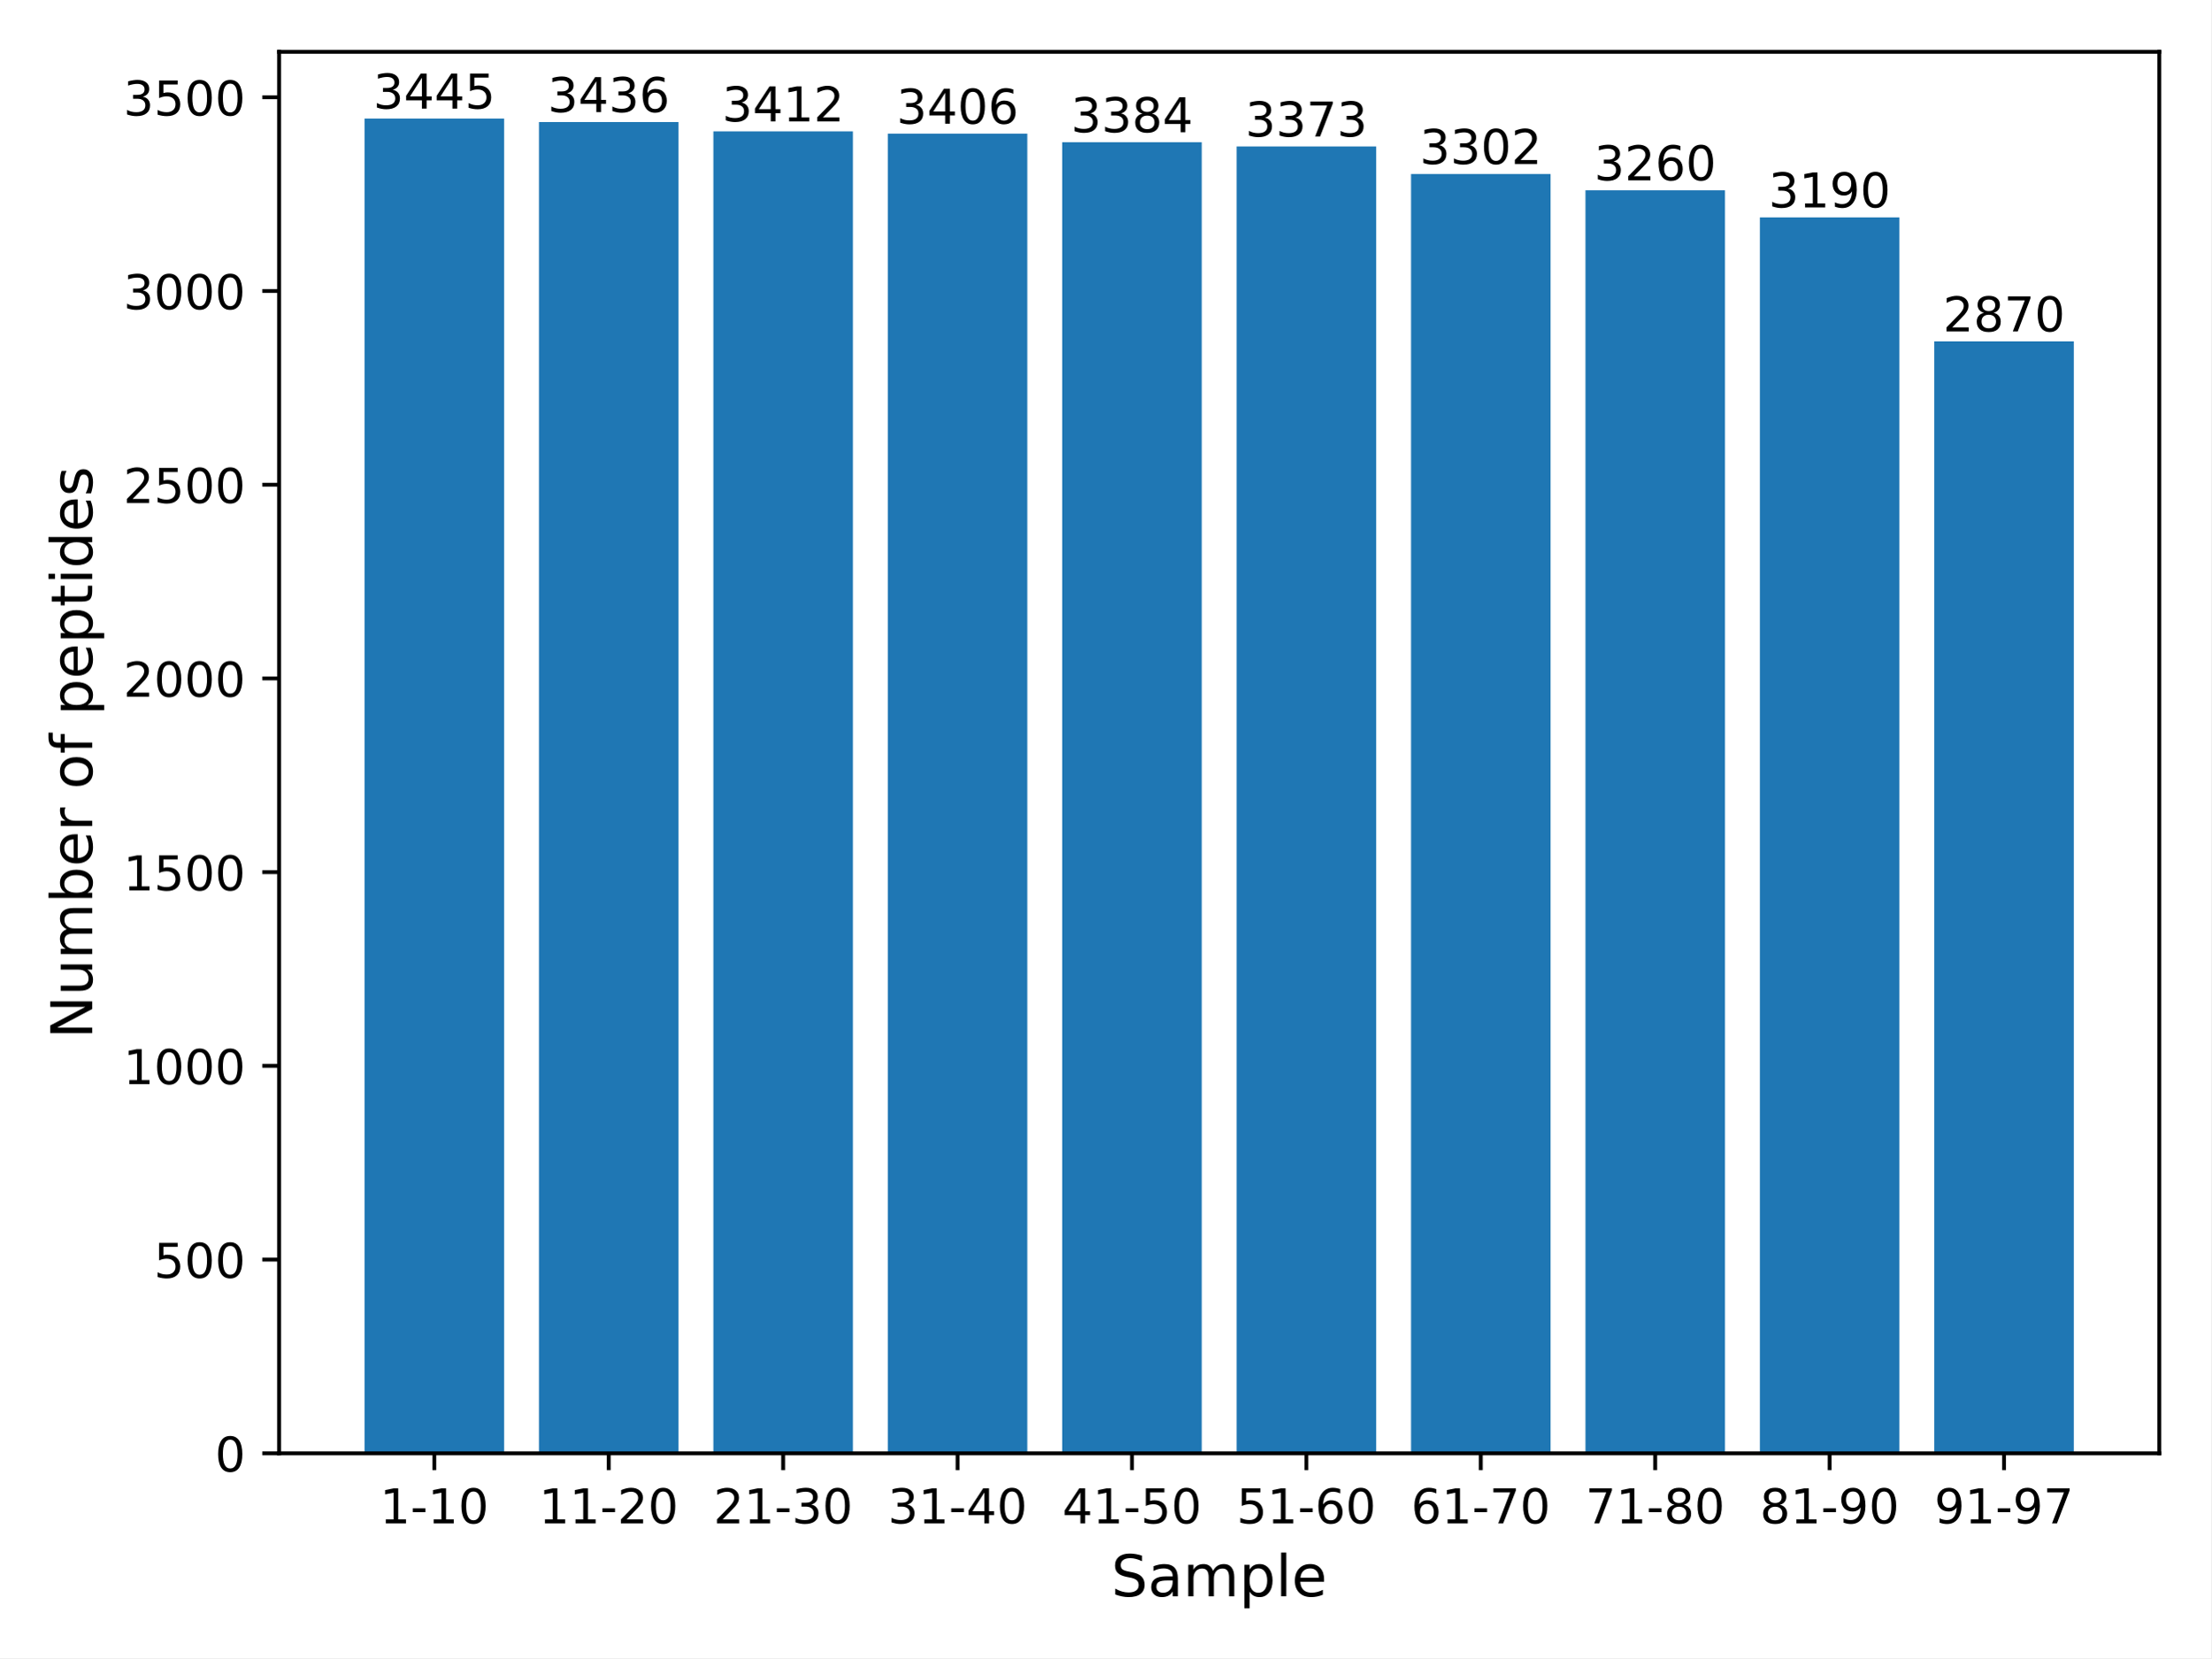
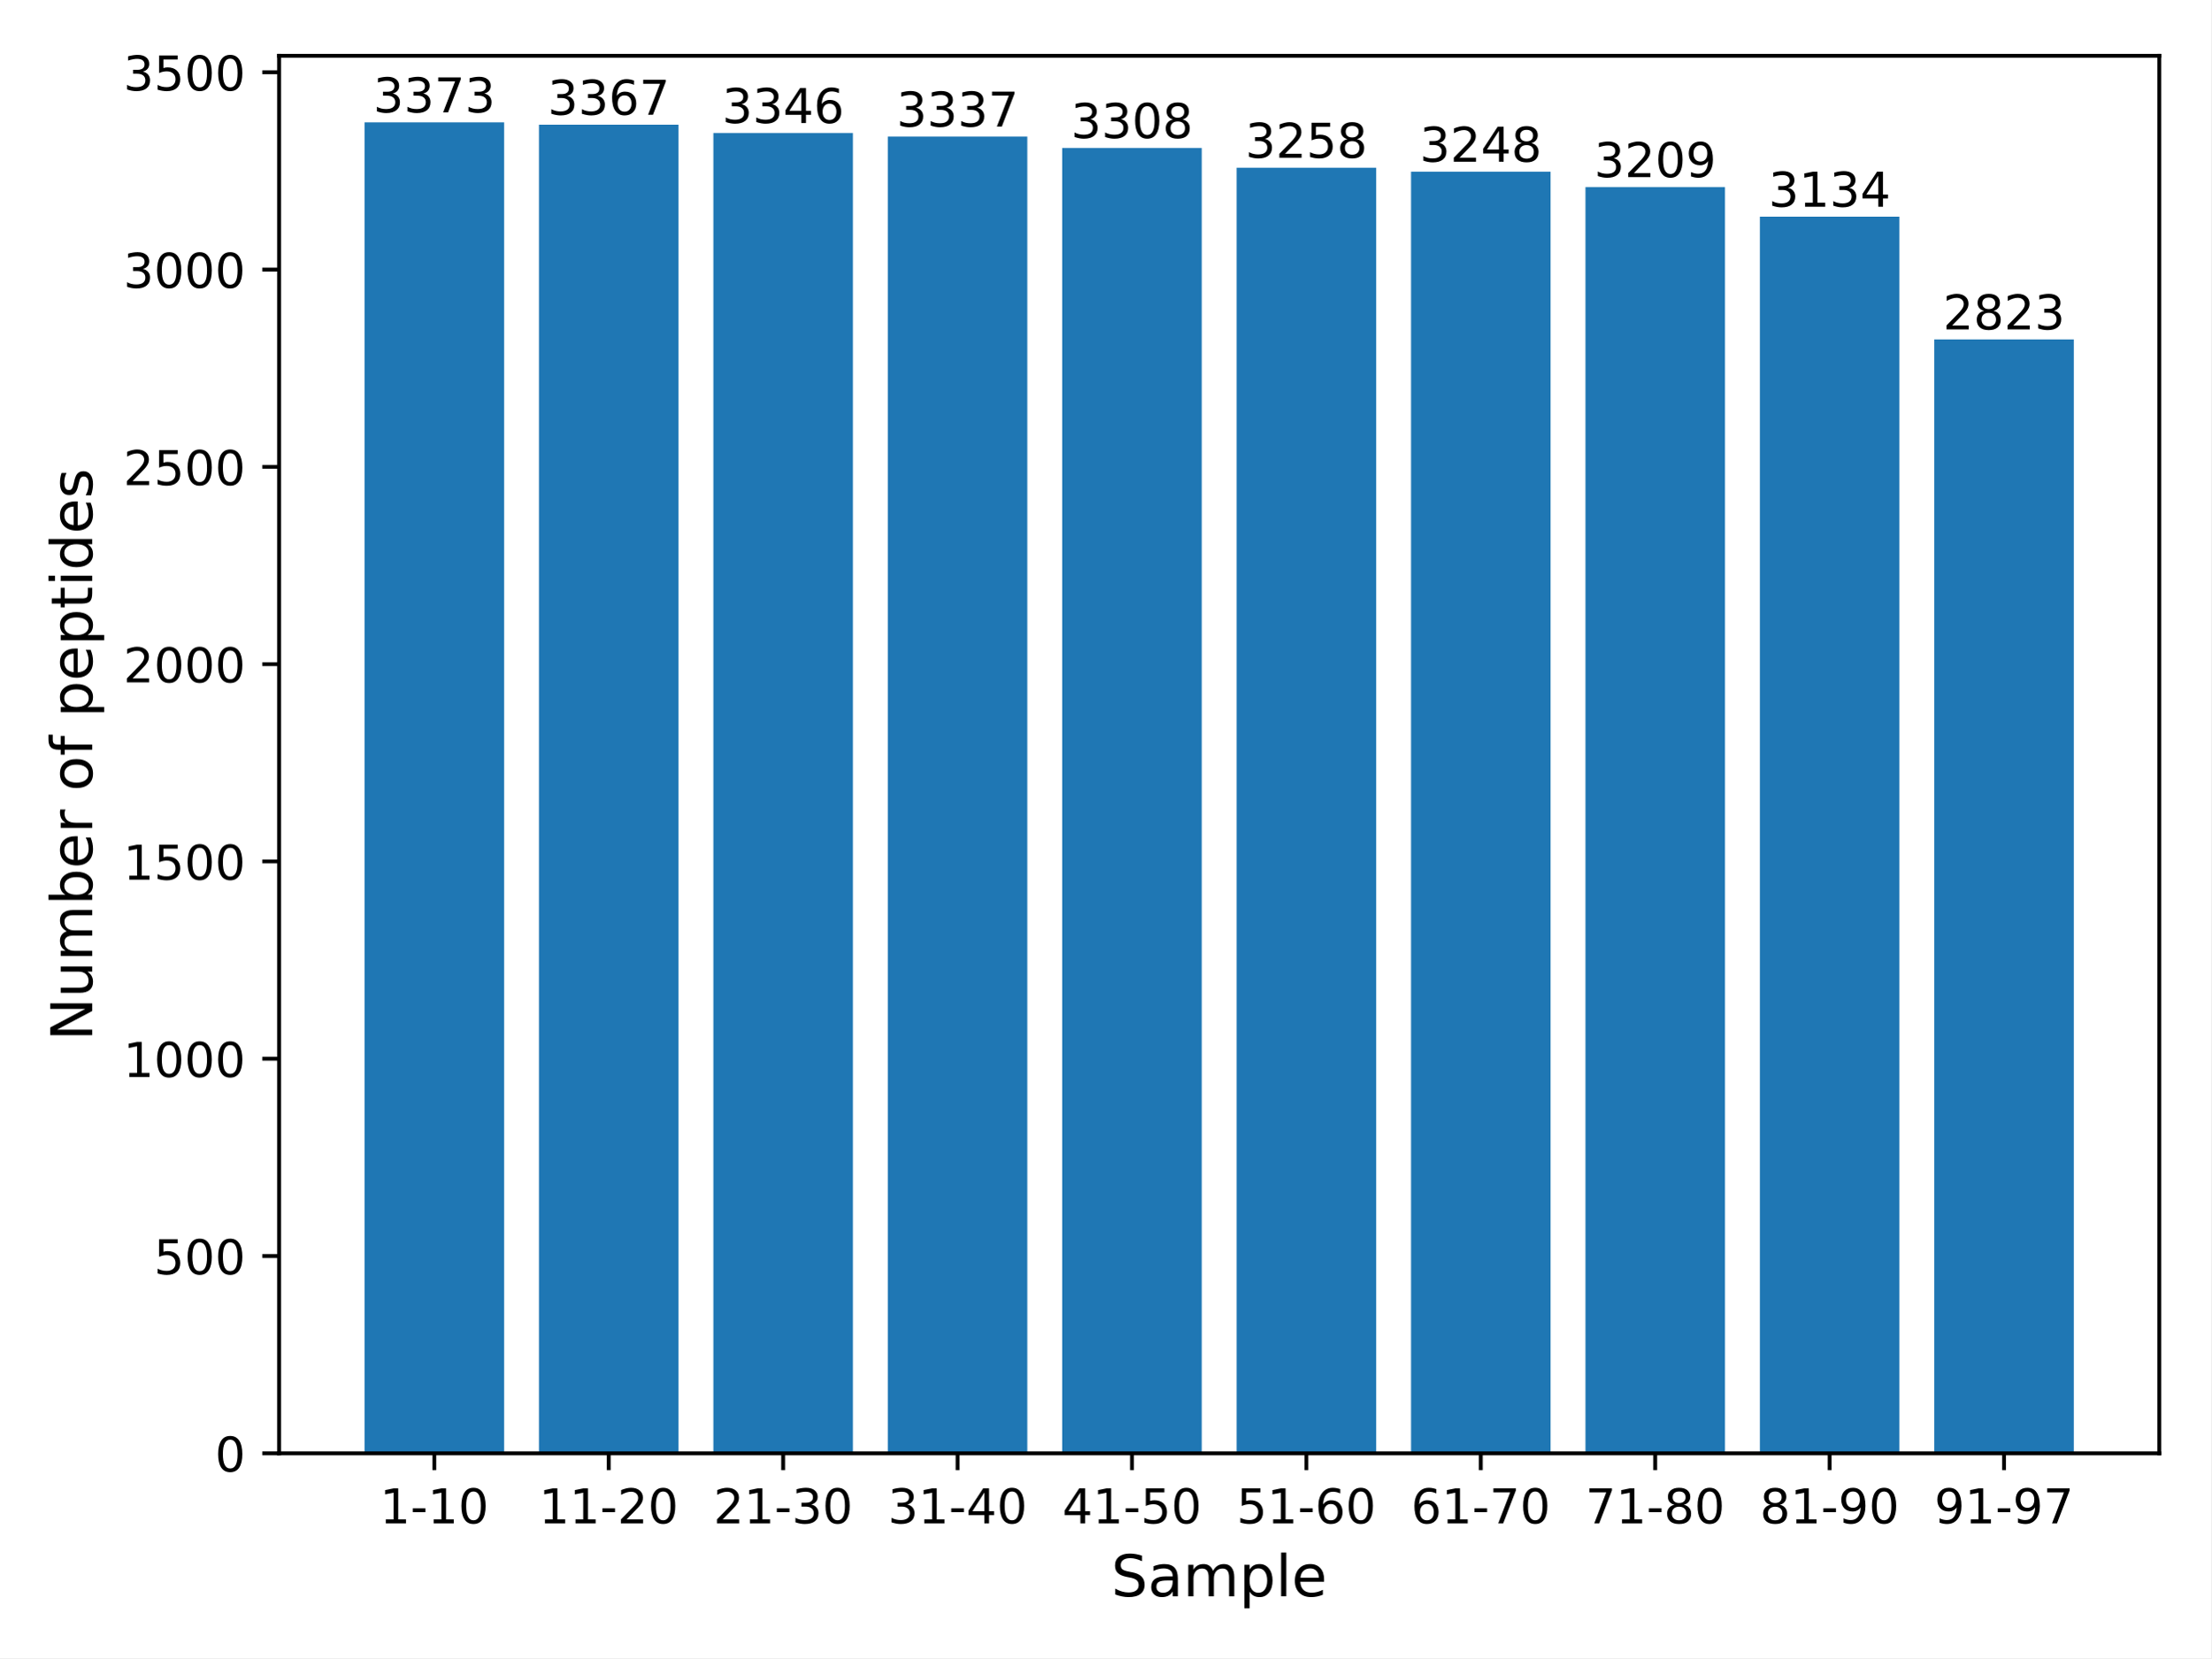
<svg xmlns="http://www.w3.org/2000/svg" xmlns:xlink="http://www.w3.org/1999/xlink" width="460.8pt" height="345.6pt" viewBox="0 0 460.8 345.6" version="1.1">
  <defs>
    <style type="text/css">*{stroke-linejoin: round; stroke-linecap: butt}</style>
  </defs>
  <g id="figure_1">
    <g id="patch_1">
      <path d="M 0 345.6  L 460.8 345.6  L 460.8 0  L 0 0  z " style="fill: #ffffff" />
    </g>
    <g id="axes_1">
      <g id="patch_2">
-         <path d="M 58.16 302.92  L 450 302.92  L 450 10.8  L 58.16 10.8  z " style="fill: #ffffff" />
+         <path d="M 58.16 302.92  L 450 302.92  L 450 11.631  L 58.16 11.631  z " style="fill: #ffffff" />
      </g>
      <g id="patch_3">
-         <path d="M 75.971 302.92  L 105.05 302.92  L 105.05 24.71  L 75.971 24.71  z " clip-path="url(#p7d9ee5586c)" style="fill: #1f77b4" />
+         <path d="M 75.971 302.92  L 105.05 302.92  L 105.05 25.501  L 75.971 25.501  z " clip-path="url(#pf56451fd4b)" style="fill: #1f77b4" />
      </g>
      <g id="patch_4">
-         <path d="M 112.32 302.92  L 141.399 302.92  L 141.399 25.437  L 112.32 25.437  z " clip-path="url(#p7d9ee5586c)" style="fill: #1f77b4" />
+         <path d="M 112.32 302.92  L 141.399 302.92  L 141.399 25.995  L 112.32 25.995  z " clip-path="url(#pf56451fd4b)" style="fill: #1f77b4" />
      </g>
      <g id="patch_5">
-         <path d="M 148.668 302.92  L 177.748 302.92  L 177.748 27.375  L 148.668 27.375  z " clip-path="url(#p7d9ee5586c)" style="fill: #1f77b4" />
+         <path d="M 148.668 302.92  L 177.748 302.92  L 177.748 27.722  L 148.668 27.722  z " clip-path="url(#pf56451fd4b)" style="fill: #1f77b4" />
      </g>
      <g id="patch_6">
-         <path d="M 185.017 302.92  L 214.096 302.92  L 214.096 27.86  L 185.017 27.86  z " clip-path="url(#p7d9ee5586c)" style="fill: #1f77b4" />
+         <path d="M 185.017 302.92  L 214.096 302.92  L 214.096 28.462  L 185.017 28.462  z " clip-path="url(#pf56451fd4b)" style="fill: #1f77b4" />
      </g>
      <g id="patch_7">
-         <path d="M 221.366 302.92  L 250.445 302.92  L 250.445 29.637  L 221.366 29.637  z " clip-path="url(#p7d9ee5586c)" style="fill: #1f77b4" />
+         <path d="M 221.366 302.92  L 250.445 302.92  L 250.445 30.847  L 221.366 30.847  z " clip-path="url(#pf56451fd4b)" style="fill: #1f77b4" />
      </g>
      <g id="patch_8">
-         <path d="M 257.715 302.92  L 286.794 302.92  L 286.794 30.525  L 257.715 30.525  z " clip-path="url(#p7d9ee5586c)" style="fill: #1f77b4" />
+         <path d="M 257.715 302.92  L 286.794 302.92  L 286.794 34.96  L 257.715 34.96  z " clip-path="url(#pf56451fd4b)" style="fill: #1f77b4" />
      </g>
      <g id="patch_9">
-         <path d="M 294.064 302.92  L 323.143 302.92  L 323.143 36.259  L 294.064 36.259  z " clip-path="url(#p7d9ee5586c)" style="fill: #1f77b4" />
+         <path d="M 294.064 302.92  L 323.143 302.92  L 323.143 35.782  L 294.064 35.782  z " clip-path="url(#pf56451fd4b)" style="fill: #1f77b4" />
      </g>
      <g id="patch_10">
-         <path d="M 330.412 302.92  L 359.492 302.92  L 359.492 39.651  L 330.412 39.651  z " clip-path="url(#p7d9ee5586c)" style="fill: #1f77b4" />
+         <path d="M 330.412 302.92  L 359.492 302.92  L 359.492 38.99  L 330.412 38.99  z " clip-path="url(#pf56451fd4b)" style="fill: #1f77b4" />
      </g>
      <g id="patch_11">
-         <path d="M 366.761 302.92  L 395.84 302.92  L 395.84 45.304  L 366.761 45.304  z " clip-path="url(#p7d9ee5586c)" style="fill: #1f77b4" />
+         <path d="M 366.761 302.92  L 395.84 302.92  L 395.84 45.158  L 366.761 45.158  z " clip-path="url(#pf56451fd4b)" style="fill: #1f77b4" />
      </g>
      <g id="patch_12">
-         <path d="M 403.11 302.92  L 432.189 302.92  L 432.189 71.146  L 403.11 71.146  z " clip-path="url(#p7d9ee5586c)" style="fill: #1f77b4" />
+         <path d="M 403.11 302.92  L 432.189 302.92  L 432.189 70.737  L 403.11 70.737  z " clip-path="url(#pf56451fd4b)" style="fill: #1f77b4" />
      </g>
      <g id="matplotlib.axis_1">
        <g id="xtick_1">
          <g id="line2d_1">
            <defs>
-               <path id="mf6cb51d570" d="M 0 0  L 0 3.5  " style="stroke: #000000; stroke-width: 0.8" />
+               <path id="m7c5e85f352" d="M 0 0  L 0 3.5  " style="stroke: #000000; stroke-width: 0.8" />
            </defs>
            <g>
-               <use xlink:href="#mf6cb51d570" x="90.51" y="302.92" style="stroke: #000000; stroke-width: 0.8" />
+               <use xlink:href="#m7c5e85f352" x="90.51" y="302.92" style="stroke: #000000; stroke-width: 0.8" />
            </g>
          </g>
          <g id="text_1">
            <g transform="translate(79.16277 317.5184) scale(0.1 -0.1)">
              <defs>
                <path id="DejaVuSans-31" d="M 794 531  L 1825 531  L 1825 4091  L 703 3866  L 703 4441  L 1819 4666  L 2450 4666  L 2450 531  L 3481 531  L 3481 0  L 794 0  L 794 531  z " transform="scale(0.015625)" />
                <path id="DejaVuSans-2d" d="M 313 2009  L 1997 2009  L 1997 1497  L 313 1497  L 313 2009  z " transform="scale(0.015625)" />
                <path id="DejaVuSans-30" d="M 2034 4250  Q 1547 4250 1301 3770  Q 1056 3291 1056 2328  Q 1056 1369 1301 889  Q 1547 409 2034 409  Q 2525 409 2770 889  Q 3016 1369 3016 2328  Q 3016 3291 2770 3770  Q 2525 4250 2034 4250  z M 2034 4750  Q 2819 4750 3233 4129  Q 3647 3509 3647 2328  Q 3647 1150 3233 529  Q 2819 -91 2034 -91  Q 1250 -91 836 529  Q 422 1150 422 2328  Q 422 3509 836 4129  Q 1250 4750 2034 4750  z " transform="scale(0.015625)" />
              </defs>
              <use xlink:href="#DejaVuSans-31" />
              <use xlink:href="#DejaVuSans-2d" x="63.623" />
              <use xlink:href="#DejaVuSans-31" x="99.707" />
              <use xlink:href="#DejaVuSans-30" x="163.33" />
            </g>
          </g>
        </g>
        <g id="xtick_2">
          <g id="line2d_2">
            <g>
-               <use xlink:href="#mf6cb51d570" x="126.859" y="302.92" style="stroke: #000000; stroke-width: 0.8" />
+               <use xlink:href="#m7c5e85f352" x="126.859" y="302.92" style="stroke: #000000; stroke-width: 0.8" />
            </g>
          </g>
          <g id="text_2">
            <g transform="translate(112.3303 317.5184) scale(0.1 -0.1)">
              <defs>
                <path id="DejaVuSans-32" d="M 1228 531  L 3431 531  L 3431 0  L 469 0  L 469 531  Q 828 903 1448 1529  Q 2069 2156 2228 2338  Q 2531 2678 2651 2914  Q 2772 3150 2772 3378  Q 2772 3750 2511 3984  Q 2250 4219 1831 4219  Q 1534 4219 1204 4116  Q 875 4013 500 3803  L 500 4441  Q 881 4594 1212 4672  Q 1544 4750 1819 4750  Q 2544 4750 2975 4387  Q 3406 4025 3406 3419  Q 3406 3131 3298 2873  Q 3191 2616 2906 2266  Q 2828 2175 2409 1742  Q 1991 1309 1228 531  z " transform="scale(0.015625)" />
              </defs>
              <use xlink:href="#DejaVuSans-31" />
              <use xlink:href="#DejaVuSans-31" x="63.623" />
              <use xlink:href="#DejaVuSans-2d" x="127.246" />
              <use xlink:href="#DejaVuSans-32" x="163.33" />
              <use xlink:href="#DejaVuSans-30" x="226.953" />
            </g>
          </g>
        </g>
        <g id="xtick_3">
          <g id="line2d_3">
            <g>
-               <use xlink:href="#mf6cb51d570" x="163.208" y="302.92" style="stroke: #000000; stroke-width: 0.8" />
+               <use xlink:href="#m7c5e85f352" x="163.208" y="302.92" style="stroke: #000000; stroke-width: 0.8" />
            </g>
          </g>
          <g id="text_3">
            <g transform="translate(148.6791 317.5184) scale(0.1 -0.1)">
              <defs>
                <path id="DejaVuSans-33" d="M 2597 2516  Q 3050 2419 3304 2112  Q 3559 1806 3559 1356  Q 3559 666 3084 287  Q 2609 -91 1734 -91  Q 1441 -91 1130 -33  Q 819 25 488 141  L 488 750  Q 750 597 1062 519  Q 1375 441 1716 441  Q 2309 441 2620 675  Q 2931 909 2931 1356  Q 2931 1769 2642 2001  Q 2353 2234 1838 2234  L 1294 2234  L 1294 2753  L 1863 2753  Q 2328 2753 2575 2939  Q 2822 3125 2822 3475  Q 2822 3834 2567 4026  Q 2313 4219 1838 4219  Q 1578 4219 1281 4162  Q 984 4106 628 3988  L 628 4550  Q 988 4650 1302 4700  Q 1616 4750 1894 4750  Q 2613 4750 3031 4423  Q 3450 4097 3450 3541  Q 3450 3153 3228 2886  Q 3006 2619 2597 2516  z " transform="scale(0.015625)" />
              </defs>
              <use xlink:href="#DejaVuSans-32" />
              <use xlink:href="#DejaVuSans-31" x="63.623" />
              <use xlink:href="#DejaVuSans-2d" x="127.246" />
              <use xlink:href="#DejaVuSans-33" x="163.33" />
              <use xlink:href="#DejaVuSans-30" x="226.953" />
            </g>
          </g>
        </g>
        <g id="xtick_4">
          <g id="line2d_4">
            <g>
-               <use xlink:href="#mf6cb51d570" x="199.557" y="302.92" style="stroke: #000000; stroke-width: 0.8" />
+               <use xlink:href="#m7c5e85f352" x="199.557" y="302.92" style="stroke: #000000; stroke-width: 0.8" />
            </g>
          </g>
          <g id="text_4">
            <g transform="translate(185.0279 317.5184) scale(0.1 -0.1)">
              <defs>
                <path id="DejaVuSans-34" d="M 2419 4116  L 825 1625  L 2419 1625  L 2419 4116  z M 2253 4666  L 3047 4666  L 3047 1625  L 3713 1625  L 3713 1100  L 3047 1100  L 3047 0  L 2419 0  L 2419 1100  L 313 1100  L 313 1709  L 2253 4666  z " transform="scale(0.015625)" />
              </defs>
              <use xlink:href="#DejaVuSans-33" />
              <use xlink:href="#DejaVuSans-31" x="63.623" />
              <use xlink:href="#DejaVuSans-2d" x="127.246" />
              <use xlink:href="#DejaVuSans-34" x="163.33" />
              <use xlink:href="#DejaVuSans-30" x="226.953" />
            </g>
          </g>
        </g>
        <g id="xtick_5">
          <g id="line2d_5">
            <g>
-               <use xlink:href="#mf6cb51d570" x="235.906" y="302.92" style="stroke: #000000; stroke-width: 0.8" />
+               <use xlink:href="#m7c5e85f352" x="235.906" y="302.92" style="stroke: #000000; stroke-width: 0.8" />
            </g>
          </g>
          <g id="text_5">
            <g transform="translate(221.3767 317.5184) scale(0.1 -0.1)">
              <defs>
                <path id="DejaVuSans-35" d="M 691 4666  L 3169 4666  L 3169 4134  L 1269 4134  L 1269 2991  Q 1406 3038 1543 3061  Q 1681 3084 1819 3084  Q 2600 3084 3056 2656  Q 3513 2228 3513 1497  Q 3513 744 3044 326  Q 2575 -91 1722 -91  Q 1428 -91 1123 -41  Q 819 9 494 109  L 494 744  Q 775 591 1075 516  Q 1375 441 1709 441  Q 2250 441 2565 725  Q 2881 1009 2881 1497  Q 2881 1984 2565 2268  Q 2250 2553 1709 2553  Q 1456 2553 1204 2497  Q 953 2441 691 2322  L 691 4666  z " transform="scale(0.015625)" />
              </defs>
              <use xlink:href="#DejaVuSans-34" />
              <use xlink:href="#DejaVuSans-31" x="63.623" />
              <use xlink:href="#DejaVuSans-2d" x="127.246" />
              <use xlink:href="#DejaVuSans-35" x="163.33" />
              <use xlink:href="#DejaVuSans-30" x="226.953" />
            </g>
          </g>
        </g>
        <g id="xtick_6">
          <g id="line2d_6">
            <g>
-               <use xlink:href="#mf6cb51d570" x="272.254" y="302.92" style="stroke: #000000; stroke-width: 0.8" />
+               <use xlink:href="#m7c5e85f352" x="272.254" y="302.92" style="stroke: #000000; stroke-width: 0.8" />
            </g>
          </g>
          <g id="text_6">
            <g transform="translate(257.7255 317.5184) scale(0.1 -0.1)">
              <defs>
                <path id="DejaVuSans-36" d="M 2113 2584  Q 1688 2584 1439 2293  Q 1191 2003 1191 1497  Q 1191 994 1439 701  Q 1688 409 2113 409  Q 2538 409 2786 701  Q 3034 994 3034 1497  Q 3034 2003 2786 2293  Q 2538 2584 2113 2584  z M 3366 4563  L 3366 3988  Q 3128 4100 2886 4159  Q 2644 4219 2406 4219  Q 1781 4219 1451 3797  Q 1122 3375 1075 2522  Q 1259 2794 1537 2939  Q 1816 3084 2150 3084  Q 2853 3084 3261 2657  Q 3669 2231 3669 1497  Q 3669 778 3244 343  Q 2819 -91 2113 -91  Q 1303 -91 875 529  Q 447 1150 447 2328  Q 447 3434 972 4092  Q 1497 4750 2381 4750  Q 2619 4750 2861 4703  Q 3103 4656 3366 4563  z " transform="scale(0.015625)" />
              </defs>
              <use xlink:href="#DejaVuSans-35" />
              <use xlink:href="#DejaVuSans-31" x="63.623" />
              <use xlink:href="#DejaVuSans-2d" x="127.246" />
              <use xlink:href="#DejaVuSans-36" x="163.33" />
              <use xlink:href="#DejaVuSans-30" x="226.953" />
            </g>
          </g>
        </g>
        <g id="xtick_7">
          <g id="line2d_7">
            <g>
-               <use xlink:href="#mf6cb51d570" x="308.603" y="302.92" style="stroke: #000000; stroke-width: 0.8" />
+               <use xlink:href="#m7c5e85f352" x="308.603" y="302.92" style="stroke: #000000; stroke-width: 0.8" />
            </g>
          </g>
          <g id="text_7">
            <g transform="translate(294.0743 317.5184) scale(0.1 -0.1)">
              <defs>
                <path id="DejaVuSans-37" d="M 525 4666  L 3525 4666  L 3525 4397  L 1831 0  L 1172 0  L 2766 4134  L 525 4134  L 525 4666  z " transform="scale(0.015625)" />
              </defs>
              <use xlink:href="#DejaVuSans-36" />
              <use xlink:href="#DejaVuSans-31" x="63.623" />
              <use xlink:href="#DejaVuSans-2d" x="127.246" />
              <use xlink:href="#DejaVuSans-37" x="163.33" />
              <use xlink:href="#DejaVuSans-30" x="226.953" />
            </g>
          </g>
        </g>
        <g id="xtick_8">
          <g id="line2d_8">
            <g>
-               <use xlink:href="#mf6cb51d570" x="344.952" y="302.92" style="stroke: #000000; stroke-width: 0.8" />
+               <use xlink:href="#m7c5e85f352" x="344.952" y="302.92" style="stroke: #000000; stroke-width: 0.8" />
            </g>
          </g>
          <g id="text_8">
            <g transform="translate(330.4231 317.5184) scale(0.1 -0.1)">
              <defs>
                <path id="DejaVuSans-38" d="M 2034 2216  Q 1584 2216 1326 1975  Q 1069 1734 1069 1313  Q 1069 891 1326 650  Q 1584 409 2034 409  Q 2484 409 2743 651  Q 3003 894 3003 1313  Q 3003 1734 2745 1975  Q 2488 2216 2034 2216  z M 1403 2484  Q 997 2584 770 2862  Q 544 3141 544 3541  Q 544 4100 942 4425  Q 1341 4750 2034 4750  Q 2731 4750 3128 4425  Q 3525 4100 3525 3541  Q 3525 3141 3298 2862  Q 3072 2584 2669 2484  Q 3125 2378 3379 2068  Q 3634 1759 3634 1313  Q 3634 634 3220 271  Q 2806 -91 2034 -91  Q 1263 -91 848 271  Q 434 634 434 1313  Q 434 1759 690 2068  Q 947 2378 1403 2484  z M 1172 3481  Q 1172 3119 1398 2916  Q 1625 2713 2034 2713  Q 2441 2713 2670 2916  Q 2900 3119 2900 3481  Q 2900 3844 2670 4047  Q 2441 4250 2034 4250  Q 1625 4250 1398 4047  Q 1172 3844 1172 3481  z " transform="scale(0.015625)" />
              </defs>
              <use xlink:href="#DejaVuSans-37" />
              <use xlink:href="#DejaVuSans-31" x="63.623" />
              <use xlink:href="#DejaVuSans-2d" x="127.246" />
              <use xlink:href="#DejaVuSans-38" x="163.33" />
              <use xlink:href="#DejaVuSans-30" x="226.953" />
            </g>
          </g>
        </g>
        <g id="xtick_9">
          <g id="line2d_9">
            <g>
-               <use xlink:href="#mf6cb51d570" x="381.301" y="302.92" style="stroke: #000000; stroke-width: 0.8" />
+               <use xlink:href="#m7c5e85f352" x="381.301" y="302.92" style="stroke: #000000; stroke-width: 0.8" />
            </g>
          </g>
          <g id="text_9">
            <g transform="translate(366.7719 317.5184) scale(0.1 -0.1)">
              <defs>
                <path id="DejaVuSans-39" d="M 703 97  L 703 672  Q 941 559 1184 500  Q 1428 441 1663 441  Q 2288 441 2617 861  Q 2947 1281 2994 2138  Q 2813 1869 2534 1725  Q 2256 1581 1919 1581  Q 1219 1581 811 2004  Q 403 2428 403 3163  Q 403 3881 828 4315  Q 1253 4750 1959 4750  Q 2769 4750 3195 4129  Q 3622 3509 3622 2328  Q 3622 1225 3098 567  Q 2575 -91 1691 -91  Q 1453 -91 1209 -44  Q 966 3 703 97  z M 1959 2075  Q 2384 2075 2632 2365  Q 2881 2656 2881 3163  Q 2881 3666 2632 3958  Q 2384 4250 1959 4250  Q 1534 4250 1286 3958  Q 1038 3666 1038 3163  Q 1038 2656 1286 2365  Q 1534 2075 1959 2075  z " transform="scale(0.015625)" />
              </defs>
              <use xlink:href="#DejaVuSans-38" />
              <use xlink:href="#DejaVuSans-31" x="63.623" />
              <use xlink:href="#DejaVuSans-2d" x="127.246" />
              <use xlink:href="#DejaVuSans-39" x="163.33" />
              <use xlink:href="#DejaVuSans-30" x="226.953" />
            </g>
          </g>
        </g>
        <g id="xtick_10">
          <g id="line2d_10">
            <g>
-               <use xlink:href="#mf6cb51d570" x="417.65" y="302.92" style="stroke: #000000; stroke-width: 0.8" />
+               <use xlink:href="#m7c5e85f352" x="417.65" y="302.92" style="stroke: #000000; stroke-width: 0.8" />
            </g>
          </g>
          <g id="text_10">
            <g transform="translate(403.1207 317.5184) scale(0.1 -0.1)">
              <use xlink:href="#DejaVuSans-39" />
              <use xlink:href="#DejaVuSans-31" x="63.623" />
              <use xlink:href="#DejaVuSans-2d" x="127.246" />
              <use xlink:href="#DejaVuSans-39" x="163.33" />
              <use xlink:href="#DejaVuSans-37" x="226.953" />
            </g>
          </g>
        </g>
        <g id="text_11">
          <g transform="translate(231.5819 332.7163) scale(0.12 -0.12)">
            <defs>
              <path id="DejaVuSans-53" d="M 3425 4513  L 3425 3897  Q 3066 4069 2747 4153  Q 2428 4238 2131 4238  Q 1616 4238 1336 4038  Q 1056 3838 1056 3469  Q 1056 3159 1242 3001  Q 1428 2844 1947 2747  L 2328 2669  Q 3034 2534 3370 2195  Q 3706 1856 3706 1288  Q 3706 609 3251 259  Q 2797 -91 1919 -91  Q 1588 -91 1214 -16  Q 841 59 441 206  L 441 856  Q 825 641 1194 531  Q 1563 422 1919 422  Q 2459 422 2753 634  Q 3047 847 3047 1241  Q 3047 1584 2836 1778  Q 2625 1972 2144 2069  L 1759 2144  Q 1053 2284 737 2584  Q 422 2884 422 3419  Q 422 4038 858 4394  Q 1294 4750 2059 4750  Q 2388 4750 2728 4690  Q 3069 4631 3425 4513  z " transform="scale(0.015625)" />
              <path id="DejaVuSans-61" d="M 2194 1759  Q 1497 1759 1228 1600  Q 959 1441 959 1056  Q 959 750 1161 570  Q 1363 391 1709 391  Q 2188 391 2477 730  Q 2766 1069 2766 1631  L 2766 1759  L 2194 1759  z M 3341 1997  L 3341 0  L 2766 0  L 2766 531  Q 2569 213 2275 61  Q 1981 -91 1556 -91  Q 1019 -91 701 211  Q 384 513 384 1019  Q 384 1609 779 1909  Q 1175 2209 1959 2209  L 2766 2209  L 2766 2266  Q 2766 2663 2505 2880  Q 2244 3097 1772 3097  Q 1472 3097 1187 3025  Q 903 2953 641 2809  L 641 3341  Q 956 3463 1253 3523  Q 1550 3584 1831 3584  Q 2591 3584 2966 3190  Q 3341 2797 3341 1997  z " transform="scale(0.015625)" />
              <path id="DejaVuSans-6d" d="M 3328 2828  Q 3544 3216 3844 3400  Q 4144 3584 4550 3584  Q 5097 3584 5394 3201  Q 5691 2819 5691 2113  L 5691 0  L 5113 0  L 5113 2094  Q 5113 2597 4934 2840  Q 4756 3084 4391 3084  Q 3944 3084 3684 2787  Q 3425 2491 3425 1978  L 3425 0  L 2847 0  L 2847 2094  Q 2847 2600 2669 2842  Q 2491 3084 2119 3084  Q 1678 3084 1418 2786  Q 1159 2488 1159 1978  L 1159 0  L 581 0  L 581 3500  L 1159 3500  L 1159 2956  Q 1356 3278 1631 3431  Q 1906 3584 2284 3584  Q 2666 3584 2933 3390  Q 3200 3197 3328 2828  z " transform="scale(0.015625)" />
              <path id="DejaVuSans-70" d="M 1159 525  L 1159 -1331  L 581 -1331  L 581 3500  L 1159 3500  L 1159 2969  Q 1341 3281 1617 3432  Q 1894 3584 2278 3584  Q 2916 3584 3314 3078  Q 3713 2572 3713 1747  Q 3713 922 3314 415  Q 2916 -91 2278 -91  Q 1894 -91 1617 61  Q 1341 213 1159 525  z M 3116 1747  Q 3116 2381 2855 2742  Q 2594 3103 2138 3103  Q 1681 3103 1420 2742  Q 1159 2381 1159 1747  Q 1159 1113 1420 752  Q 1681 391 2138 391  Q 2594 391 2855 752  Q 3116 1113 3116 1747  z " transform="scale(0.015625)" />
              <path id="DejaVuSans-6c" d="M 603 4863  L 1178 4863  L 1178 0  L 603 0  L 603 4863  z " transform="scale(0.015625)" />
              <path id="DejaVuSans-65" d="M 3597 1894  L 3597 1613  L 953 1613  Q 991 1019 1311 708  Q 1631 397 2203 397  Q 2534 397 2845 478  Q 3156 559 3463 722  L 3463 178  Q 3153 47 2828 -22  Q 2503 -91 2169 -91  Q 1331 -91 842 396  Q 353 884 353 1716  Q 353 2575 817 3079  Q 1281 3584 2069 3584  Q 2775 3584 3186 3129  Q 3597 2675 3597 1894  z M 3022 2063  Q 3016 2534 2758 2815  Q 2500 3097 2075 3097  Q 1594 3097 1305 2825  Q 1016 2553 972 2059  L 3022 2063  z " transform="scale(0.015625)" />
            </defs>
            <use xlink:href="#DejaVuSans-53" />
            <use xlink:href="#DejaVuSans-61" x="63.477" />
            <use xlink:href="#DejaVuSans-6d" x="124.756" />
            <use xlink:href="#DejaVuSans-70" x="222.168" />
            <use xlink:href="#DejaVuSans-6c" x="285.645" />
            <use xlink:href="#DejaVuSans-65" x="313.428" />
          </g>
        </g>
      </g>
      <g id="matplotlib.axis_2">
        <g id="ytick_1">
          <g id="line2d_11">
            <defs>
-               <path id="m8d55cf50c8" d="M 0 0  L -3.5 0  " style="stroke: #000000; stroke-width: 0.8" />
+               <path id="m5ddf7fb313" d="M 0 0  L -3.5 0  " style="stroke: #000000; stroke-width: 0.8" />
            </defs>
            <g>
-               <use xlink:href="#m8d55cf50c8" x="58.16" y="302.92" style="stroke: #000000; stroke-width: 0.8" />
+               <use xlink:href="#m5ddf7fb313" x="58.16" y="302.92" style="stroke: #000000; stroke-width: 0.8" />
            </g>
          </g>
          <g id="text_12">
            <g transform="translate(44.7975 306.7192) scale(0.1 -0.1)">
              <use xlink:href="#DejaVuSans-30" />
            </g>
          </g>
        </g>
        <g id="ytick_2">
          <g id="line2d_12">
            <g>
-               <use xlink:href="#m8d55cf50c8" x="58.16" y="262.541" style="stroke: #000000; stroke-width: 0.8" />
+               <use xlink:href="#m5ddf7fb313" x="58.16" y="261.797" style="stroke: #000000; stroke-width: 0.8" />
            </g>
          </g>
          <g id="text_13">
-             <g transform="translate(32.0725 266.3405) scale(0.1 -0.1)">
+             <g transform="translate(32.0725 265.5958) scale(0.1 -0.1)">
              <use xlink:href="#DejaVuSans-35" />
              <use xlink:href="#DejaVuSans-30" x="63.623" />
              <use xlink:href="#DejaVuSans-30" x="127.246" />
            </g>
          </g>
        </g>
        <g id="ytick_3">
          <g id="line2d_13">
            <g>
-               <use xlink:href="#m8d55cf50c8" x="58.16" y="222.163" style="stroke: #000000; stroke-width: 0.8" />
+               <use xlink:href="#m5ddf7fb313" x="58.16" y="220.673" style="stroke: #000000; stroke-width: 0.8" />
            </g>
          </g>
          <g id="text_14">
-             <g transform="translate(25.71 225.9617) scale(0.1 -0.1)">
+             <g transform="translate(25.71 224.4724) scale(0.1 -0.1)">
              <use xlink:href="#DejaVuSans-31" />
              <use xlink:href="#DejaVuSans-30" x="63.623" />
              <use xlink:href="#DejaVuSans-30" x="127.246" />
              <use xlink:href="#DejaVuSans-30" x="190.869" />
            </g>
          </g>
        </g>
        <g id="ytick_4">
          <g id="line2d_14">
            <g>
-               <use xlink:href="#m8d55cf50c8" x="58.16" y="181.784" style="stroke: #000000; stroke-width: 0.8" />
+               <use xlink:href="#m5ddf7fb313" x="58.16" y="179.55" style="stroke: #000000; stroke-width: 0.8" />
            </g>
          </g>
          <g id="text_15">
-             <g transform="translate(25.71 185.583) scale(0.1 -0.1)">
+             <g transform="translate(25.71 183.349) scale(0.1 -0.1)">
              <use xlink:href="#DejaVuSans-31" />
              <use xlink:href="#DejaVuSans-35" x="63.623" />
              <use xlink:href="#DejaVuSans-30" x="127.246" />
              <use xlink:href="#DejaVuSans-30" x="190.869" />
            </g>
          </g>
        </g>
        <g id="ytick_5">
          <g id="line2d_15">
            <g>
-               <use xlink:href="#m8d55cf50c8" x="58.16" y="141.405" style="stroke: #000000; stroke-width: 0.8" />
+               <use xlink:href="#m5ddf7fb313" x="58.16" y="138.426" style="stroke: #000000; stroke-width: 0.8" />
            </g>
          </g>
          <g id="text_16">
-             <g transform="translate(25.71 145.2043) scale(0.1 -0.1)">
+             <g transform="translate(25.71 142.2256) scale(0.1 -0.1)">
              <use xlink:href="#DejaVuSans-32" />
              <use xlink:href="#DejaVuSans-30" x="63.623" />
              <use xlink:href="#DejaVuSans-30" x="127.246" />
              <use xlink:href="#DejaVuSans-30" x="190.869" />
            </g>
          </g>
        </g>
        <g id="ytick_6">
          <g id="line2d_16">
            <g>
-               <use xlink:href="#m8d55cf50c8" x="58.16" y="101.026" style="stroke: #000000; stroke-width: 0.8" />
+               <use xlink:href="#m5ddf7fb313" x="58.16" y="97.303" style="stroke: #000000; stroke-width: 0.8" />
            </g>
          </g>
          <g id="text_17">
-             <g transform="translate(25.71 104.8255) scale(0.1 -0.1)">
+             <g transform="translate(25.71 101.1021) scale(0.1 -0.1)">
              <use xlink:href="#DejaVuSans-32" />
              <use xlink:href="#DejaVuSans-35" x="63.623" />
              <use xlink:href="#DejaVuSans-30" x="127.246" />
              <use xlink:href="#DejaVuSans-30" x="190.869" />
            </g>
          </g>
        </g>
        <g id="ytick_7">
          <g id="line2d_17">
            <g>
-               <use xlink:href="#m8d55cf50c8" x="58.16" y="60.648" style="stroke: #000000; stroke-width: 0.8" />
+               <use xlink:href="#m5ddf7fb313" x="58.16" y="56.18" style="stroke: #000000; stroke-width: 0.8" />
            </g>
          </g>
          <g id="text_18">
-             <g transform="translate(25.71 64.44677) scale(0.1 -0.1)">
+             <g transform="translate(25.71 59.97872) scale(0.1 -0.1)">
              <use xlink:href="#DejaVuSans-33" />
              <use xlink:href="#DejaVuSans-30" x="63.623" />
              <use xlink:href="#DejaVuSans-30" x="127.246" />
              <use xlink:href="#DejaVuSans-30" x="190.869" />
            </g>
          </g>
        </g>
        <g id="ytick_8">
          <g id="line2d_18">
            <g>
-               <use xlink:href="#m8d55cf50c8" x="58.16" y="20.269" style="stroke: #000000; stroke-width: 0.8" />
+               <use xlink:href="#m5ddf7fb313" x="58.16" y="15.056" style="stroke: #000000; stroke-width: 0.8" />
            </g>
          </g>
          <g id="text_19">
-             <g transform="translate(25.71 24.06803) scale(0.1 -0.1)">
+             <g transform="translate(25.71 18.85531) scale(0.1 -0.1)">
              <use xlink:href="#DejaVuSans-33" />
              <use xlink:href="#DejaVuSans-35" x="63.623" />
              <use xlink:href="#DejaVuSans-30" x="127.246" />
              <use xlink:href="#DejaVuSans-30" x="190.869" />
            </g>
          </g>
        </g>
        <g id="text_20">
-           <g transform="translate(19.21438 216.5159) rotate(-90) scale(0.12 -0.12)">
+           <g transform="translate(19.21438 216.9312) rotate(-90) scale(0.12 -0.12)">
            <defs>
              <path id="DejaVuSans-4e" d="M 628 4666  L 1478 4666  L 3547 763  L 3547 4666  L 4159 4666  L 4159 0  L 3309 0  L 1241 3903  L 1241 0  L 628 0  L 628 4666  z " transform="scale(0.015625)" />
              <path id="DejaVuSans-75" d="M 544 1381  L 544 3500  L 1119 3500  L 1119 1403  Q 1119 906 1312 657  Q 1506 409 1894 409  Q 2359 409 2629 706  Q 2900 1003 2900 1516  L 2900 3500  L 3475 3500  L 3475 0  L 2900 0  L 2900 538  Q 2691 219 2414 64  Q 2138 -91 1772 -91  Q 1169 -91 856 284  Q 544 659 544 1381  z M 1991 3584  L 1991 3584  z " transform="scale(0.015625)" />
              <path id="DejaVuSans-62" d="M 3116 1747  Q 3116 2381 2855 2742  Q 2594 3103 2138 3103  Q 1681 3103 1420 2742  Q 1159 2381 1159 1747  Q 1159 1113 1420 752  Q 1681 391 2138 391  Q 2594 391 2855 752  Q 3116 1113 3116 1747  z M 1159 2969  Q 1341 3281 1617 3432  Q 1894 3584 2278 3584  Q 2916 3584 3314 3078  Q 3713 2572 3713 1747  Q 3713 922 3314 415  Q 2916 -91 2278 -91  Q 1894 -91 1617 61  Q 1341 213 1159 525  L 1159 0  L 581 0  L 581 4863  L 1159 4863  L 1159 2969  z " transform="scale(0.015625)" />
              <path id="DejaVuSans-72" d="M 2631 2963  Q 2534 3019 2420 3045  Q 2306 3072 2169 3072  Q 1681 3072 1420 2755  Q 1159 2438 1159 1844  L 1159 0  L 581 0  L 581 3500  L 1159 3500  L 1159 2956  Q 1341 3275 1631 3429  Q 1922 3584 2338 3584  Q 2397 3584 2469 3576  Q 2541 3569 2628 3553  L 2631 2963  z " transform="scale(0.015625)" />
              <path id="DejaVuSans-20" transform="scale(0.015625)" />
              <path id="DejaVuSans-6f" d="M 1959 3097  Q 1497 3097 1228 2736  Q 959 2375 959 1747  Q 959 1119 1226 758  Q 1494 397 1959 397  Q 2419 397 2687 759  Q 2956 1122 2956 1747  Q 2956 2369 2687 2733  Q 2419 3097 1959 3097  z M 1959 3584  Q 2709 3584 3137 3096  Q 3566 2609 3566 1747  Q 3566 888 3137 398  Q 2709 -91 1959 -91  Q 1206 -91 779 398  Q 353 888 353 1747  Q 353 2609 779 3096  Q 1206 3584 1959 3584  z " transform="scale(0.015625)" />
              <path id="DejaVuSans-66" d="M 2375 4863  L 2375 4384  L 1825 4384  Q 1516 4384 1395 4259  Q 1275 4134 1275 3809  L 1275 3500  L 2222 3500  L 2222 3053  L 1275 3053  L 1275 0  L 697 0  L 697 3053  L 147 3053  L 147 3500  L 697 3500  L 697 3744  Q 697 4328 969 4595  Q 1241 4863 1831 4863  L 2375 4863  z " transform="scale(0.015625)" />
              <path id="DejaVuSans-74" d="M 1172 4494  L 1172 3500  L 2356 3500  L 2356 3053  L 1172 3053  L 1172 1153  Q 1172 725 1289 603  Q 1406 481 1766 481  L 2356 481  L 2356 0  L 1766 0  Q 1100 0 847 248  Q 594 497 594 1153  L 594 3053  L 172 3053  L 172 3500  L 594 3500  L 594 4494  L 1172 4494  z " transform="scale(0.015625)" />
              <path id="DejaVuSans-69" d="M 603 3500  L 1178 3500  L 1178 0  L 603 0  L 603 3500  z M 603 4863  L 1178 4863  L 1178 4134  L 603 4134  L 603 4863  z " transform="scale(0.015625)" />
              <path id="DejaVuSans-64" d="M 2906 2969  L 2906 4863  L 3481 4863  L 3481 0  L 2906 0  L 2906 525  Q 2725 213 2448 61  Q 2172 -91 1784 -91  Q 1150 -91 751 415  Q 353 922 353 1747  Q 353 2572 751 3078  Q 1150 3584 1784 3584  Q 2172 3584 2448 3432  Q 2725 3281 2906 2969  z M 947 1747  Q 947 1113 1208 752  Q 1469 391 1925 391  Q 2381 391 2643 752  Q 2906 1113 2906 1747  Q 2906 2381 2643 2742  Q 2381 3103 1925 3103  Q 1469 3103 1208 2742  Q 947 2381 947 1747  z " transform="scale(0.015625)" />
              <path id="DejaVuSans-73" d="M 2834 3397  L 2834 2853  Q 2591 2978 2328 3040  Q 2066 3103 1784 3103  Q 1356 3103 1142 2972  Q 928 2841 928 2578  Q 928 2378 1081 2264  Q 1234 2150 1697 2047  L 1894 2003  Q 2506 1872 2764 1633  Q 3022 1394 3022 966  Q 3022 478 2636 193  Q 2250 -91 1575 -91  Q 1294 -91 989 -36  Q 684 19 347 128  L 347 722  Q 666 556 975 473  Q 1284 391 1588 391  Q 1994 391 2212 530  Q 2431 669 2431 922  Q 2431 1156 2273 1281  Q 2116 1406 1581 1522  L 1381 1569  Q 847 1681 609 1914  Q 372 2147 372 2553  Q 372 3047 722 3315  Q 1072 3584 1716 3584  Q 2034 3584 2315 3537  Q 2597 3491 2834 3397  z " transform="scale(0.015625)" />
            </defs>
            <use xlink:href="#DejaVuSans-4e" />
            <use xlink:href="#DejaVuSans-75" x="74.805" />
            <use xlink:href="#DejaVuSans-6d" x="138.184" />
            <use xlink:href="#DejaVuSans-62" x="235.596" />
            <use xlink:href="#DejaVuSans-65" x="299.072" />
            <use xlink:href="#DejaVuSans-72" x="360.596" />
            <use xlink:href="#DejaVuSans-20" x="401.709" />
            <use xlink:href="#DejaVuSans-6f" x="433.496" />
            <use xlink:href="#DejaVuSans-66" x="494.678" />
            <use xlink:href="#DejaVuSans-20" x="529.883" />
            <use xlink:href="#DejaVuSans-70" x="561.67" />
            <use xlink:href="#DejaVuSans-65" x="625.146" />
            <use xlink:href="#DejaVuSans-70" x="686.67" />
            <use xlink:href="#DejaVuSans-74" x="750.146" />
            <use xlink:href="#DejaVuSans-69" x="789.355" />
            <use xlink:href="#DejaVuSans-64" x="817.139" />
            <use xlink:href="#DejaVuSans-65" x="880.615" />
            <use xlink:href="#DejaVuSans-73" x="942.139" />
          </g>
        </g>
      </g>
      <g id="patch_13">
-         <path d="M 58.16 302.92  L 58.16 10.8  " style="fill: none; stroke: #000000; stroke-width: 0.8; stroke-linejoin: miter; stroke-linecap: square" />
+         <path d="M 58.16 302.92  L 58.16 11.631  " style="fill: none; stroke: #000000; stroke-width: 0.8; stroke-linejoin: miter; stroke-linecap: square" />
      </g>
      <g id="patch_14">
-         <path d="M 450 302.92  L 450 10.8  " style="fill: none; stroke: #000000; stroke-width: 0.8; stroke-linejoin: miter; stroke-linecap: square" />
+         <path d="M 450 302.92  L 450 11.631  " style="fill: none; stroke: #000000; stroke-width: 0.8; stroke-linejoin: miter; stroke-linecap: square" />
      </g>
      <g id="patch_15">
        <path d="M 58.16 302.92  L 450 302.92  " style="fill: none; stroke: #000000; stroke-width: 0.8; stroke-linejoin: miter; stroke-linecap: square" />
      </g>
      <g id="patch_16">
-         <path d="M 58.16 10.8  L 450 10.8  " style="fill: none; stroke: #000000; stroke-width: 0.8; stroke-linejoin: miter; stroke-linecap: square" />
+         <path d="M 58.16 11.631  L 450 11.631  " style="fill: none; stroke: #000000; stroke-width: 0.8; stroke-linejoin: miter; stroke-linecap: square" />
      </g>
      <g id="text_21">
-         <g transform="translate(77.78543 22.63079) scale(0.1 -0.1)">
-           <use xlink:href="#DejaVuSans-33" />
-           <use xlink:href="#DejaVuSans-34" x="63.623" />
-           <use xlink:href="#DejaVuSans-34" x="127.246" />
-           <use xlink:href="#DejaVuSans-35" x="190.869" />
-         </g>
-       </g>
-       <g id="text_22">
-         <g transform="translate(114.1342 23.35761) scale(0.1 -0.1)">
-           <use xlink:href="#DejaVuSans-33" />
-           <use xlink:href="#DejaVuSans-34" x="63.623" />
-           <use xlink:href="#DejaVuSans-33" x="127.246" />
-           <use xlink:href="#DejaVuSans-36" x="190.869" />
-         </g>
-       </g>
-       <g id="text_23">
-         <g transform="translate(150.483 25.29579) scale(0.1 -0.1)">
-           <use xlink:href="#DejaVuSans-33" />
-           <use xlink:href="#DejaVuSans-34" x="63.623" />
-           <use xlink:href="#DejaVuSans-31" x="127.246" />
-           <use xlink:href="#DejaVuSans-32" x="190.869" />
-         </g>
-       </g>
-       <g id="text_24">
-         <g transform="translate(186.8318 25.78033) scale(0.1 -0.1)">
-           <use xlink:href="#DejaVuSans-33" />
-           <use xlink:href="#DejaVuSans-34" x="63.623" />
-           <use xlink:href="#DejaVuSans-30" x="127.246" />
-           <use xlink:href="#DejaVuSans-36" x="190.869" />
-         </g>
-       </g>
-       <g id="text_25">
-         <g transform="translate(223.1806 27.557) scale(0.1 -0.1)">
-           <use xlink:href="#DejaVuSans-33" />
-           <use xlink:href="#DejaVuSans-33" x="63.623" />
-           <use xlink:href="#DejaVuSans-38" x="127.246" />
-           <use xlink:href="#DejaVuSans-34" x="190.869" />
-         </g>
-       </g>
-       <g id="text_26">
-         <g transform="translate(259.5294 28.44533) scale(0.1 -0.1)">
+         <g transform="translate(77.78543 23.42175) scale(0.1 -0.1)">
          <use xlink:href="#DejaVuSans-33" />
          <use xlink:href="#DejaVuSans-33" x="63.623" />
          <use xlink:href="#DejaVuSans-37" x="127.246" />
          <use xlink:href="#DejaVuSans-33" x="190.869" />
        </g>
      </g>
-       <g id="text_27">
-         <g transform="translate(295.8782 34.17911) scale(0.1 -0.1)">
+       <g id="text_22">
+         <g transform="translate(114.1342 23.91523) scale(0.1 -0.1)">
+           <use xlink:href="#DejaVuSans-33" />
+           <use xlink:href="#DejaVuSans-33" x="63.623" />
+           <use xlink:href="#DejaVuSans-36" x="127.246" />
+           <use xlink:href="#DejaVuSans-37" x="190.869" />
+         </g>
+       </g>
+       <g id="text_23">
+         <g transform="translate(150.483 25.64241) scale(0.1 -0.1)">
+           <use xlink:href="#DejaVuSans-33" />
+           <use xlink:href="#DejaVuSans-33" x="63.623" />
+           <use xlink:href="#DejaVuSans-34" x="127.246" />
+           <use xlink:href="#DejaVuSans-36" x="190.869" />
+         </g>
+       </g>
+       <g id="text_24">
+         <g transform="translate(186.8318 26.38264) scale(0.1 -0.1)">
+           <use xlink:href="#DejaVuSans-33" />
+           <use xlink:href="#DejaVuSans-33" x="63.623" />
+           <use xlink:href="#DejaVuSans-33" x="127.246" />
+           <use xlink:href="#DejaVuSans-37" x="190.869" />
+         </g>
+       </g>
+       <g id="text_25">
+         <g transform="translate(223.1806 28.76779) scale(0.1 -0.1)">
          <use xlink:href="#DejaVuSans-33" />
          <use xlink:href="#DejaVuSans-33" x="63.623" />
          <use xlink:href="#DejaVuSans-30" x="127.246" />
-           <use xlink:href="#DejaVuSans-32" x="190.869" />
+           <use xlink:href="#DejaVuSans-38" x="190.869" />
+         </g>
+       </g>
+       <g id="text_26">
+         <g transform="translate(259.5294 32.88013) scale(0.1 -0.1)">
+           <use xlink:href="#DejaVuSans-33" />
+           <use xlink:href="#DejaVuSans-32" x="63.623" />
+           <use xlink:href="#DejaVuSans-35" x="127.246" />
+           <use xlink:href="#DejaVuSans-38" x="190.869" />
+         </g>
+       </g>
+       <g id="text_27">
+         <g transform="translate(295.8782 33.7026) scale(0.1 -0.1)">
+           <use xlink:href="#DejaVuSans-33" />
+           <use xlink:href="#DejaVuSans-32" x="63.623" />
+           <use xlink:href="#DejaVuSans-34" x="127.246" />
+           <use xlink:href="#DejaVuSans-38" x="190.869" />
        </g>
      </g>
      <g id="text_28">
-         <g transform="translate(332.227 37.57092) scale(0.1 -0.1)">
+         <g transform="translate(332.227 36.91023) scale(0.1 -0.1)">
          <use xlink:href="#DejaVuSans-33" />
          <use xlink:href="#DejaVuSans-32" x="63.623" />
-           <use xlink:href="#DejaVuSans-36" x="127.246" />
-           <use xlink:href="#DejaVuSans-30" x="190.869" />
+           <use xlink:href="#DejaVuSans-30" x="127.246" />
+           <use xlink:href="#DejaVuSans-39" x="190.869" />
        </g>
      </g>
      <g id="text_29">
-         <g transform="translate(368.5758 43.22395) scale(0.1 -0.1)">
+         <g transform="translate(368.5758 43.07874) scale(0.1 -0.1)">
          <use xlink:href="#DejaVuSans-33" />
          <use xlink:href="#DejaVuSans-31" x="63.623" />
-           <use xlink:href="#DejaVuSans-39" x="127.246" />
-           <use xlink:href="#DejaVuSans-30" x="190.869" />
+           <use xlink:href="#DejaVuSans-33" x="127.246" />
+           <use xlink:href="#DejaVuSans-34" x="190.869" />
        </g>
      </g>
      <g id="text_30">
-         <g transform="translate(404.9246 69.06634) scale(0.1 -0.1)">
+         <g transform="translate(404.9246 68.65751) scale(0.1 -0.1)">
          <use xlink:href="#DejaVuSans-32" />
          <use xlink:href="#DejaVuSans-38" x="63.623" />
-           <use xlink:href="#DejaVuSans-37" x="127.246" />
-           <use xlink:href="#DejaVuSans-30" x="190.869" />
+           <use xlink:href="#DejaVuSans-32" x="127.246" />
+           <use xlink:href="#DejaVuSans-33" x="190.869" />
        </g>
      </g>
    </g>
  </g>
  <defs>
-     <clipPath id="p7d9ee5586c">
-       <rect x="58.16" y="10.8" width="391.84" height="292.12" />
+     <clipPath id="pf56451fd4b">
+       <rect x="58.16" y="11.631" width="391.84" height="291.289" />
    </clipPath>
  </defs>
</svg>
